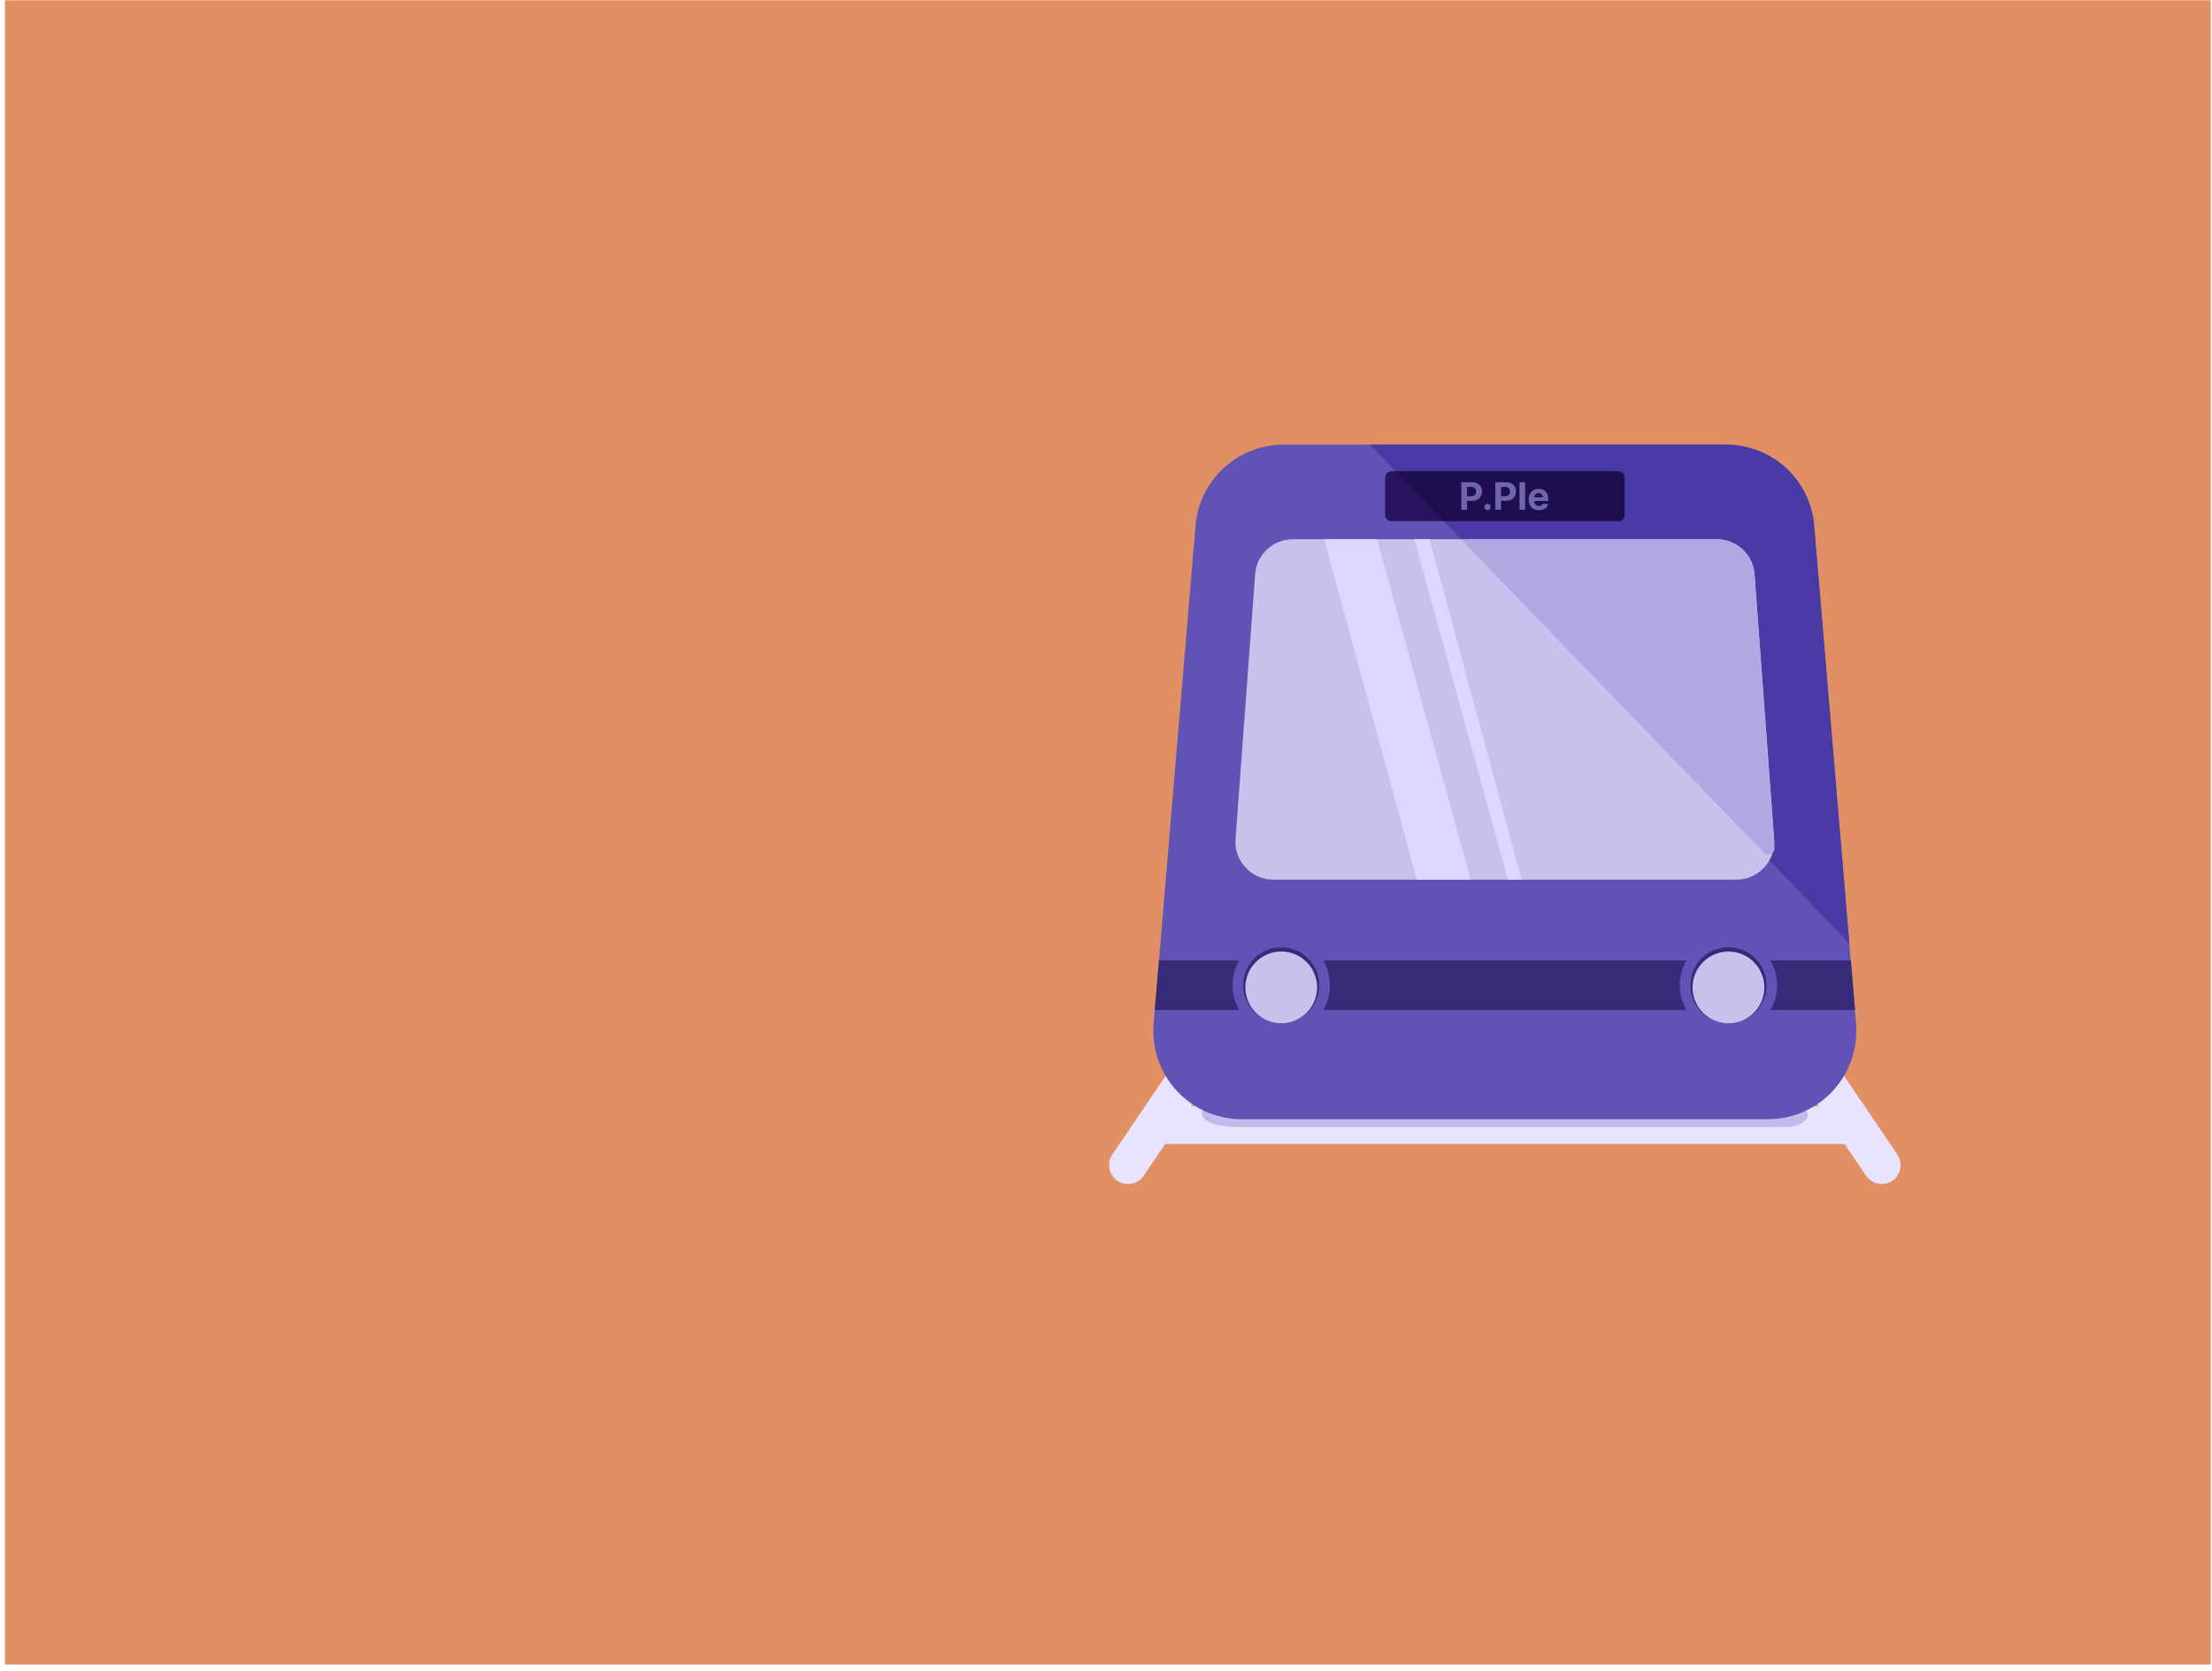
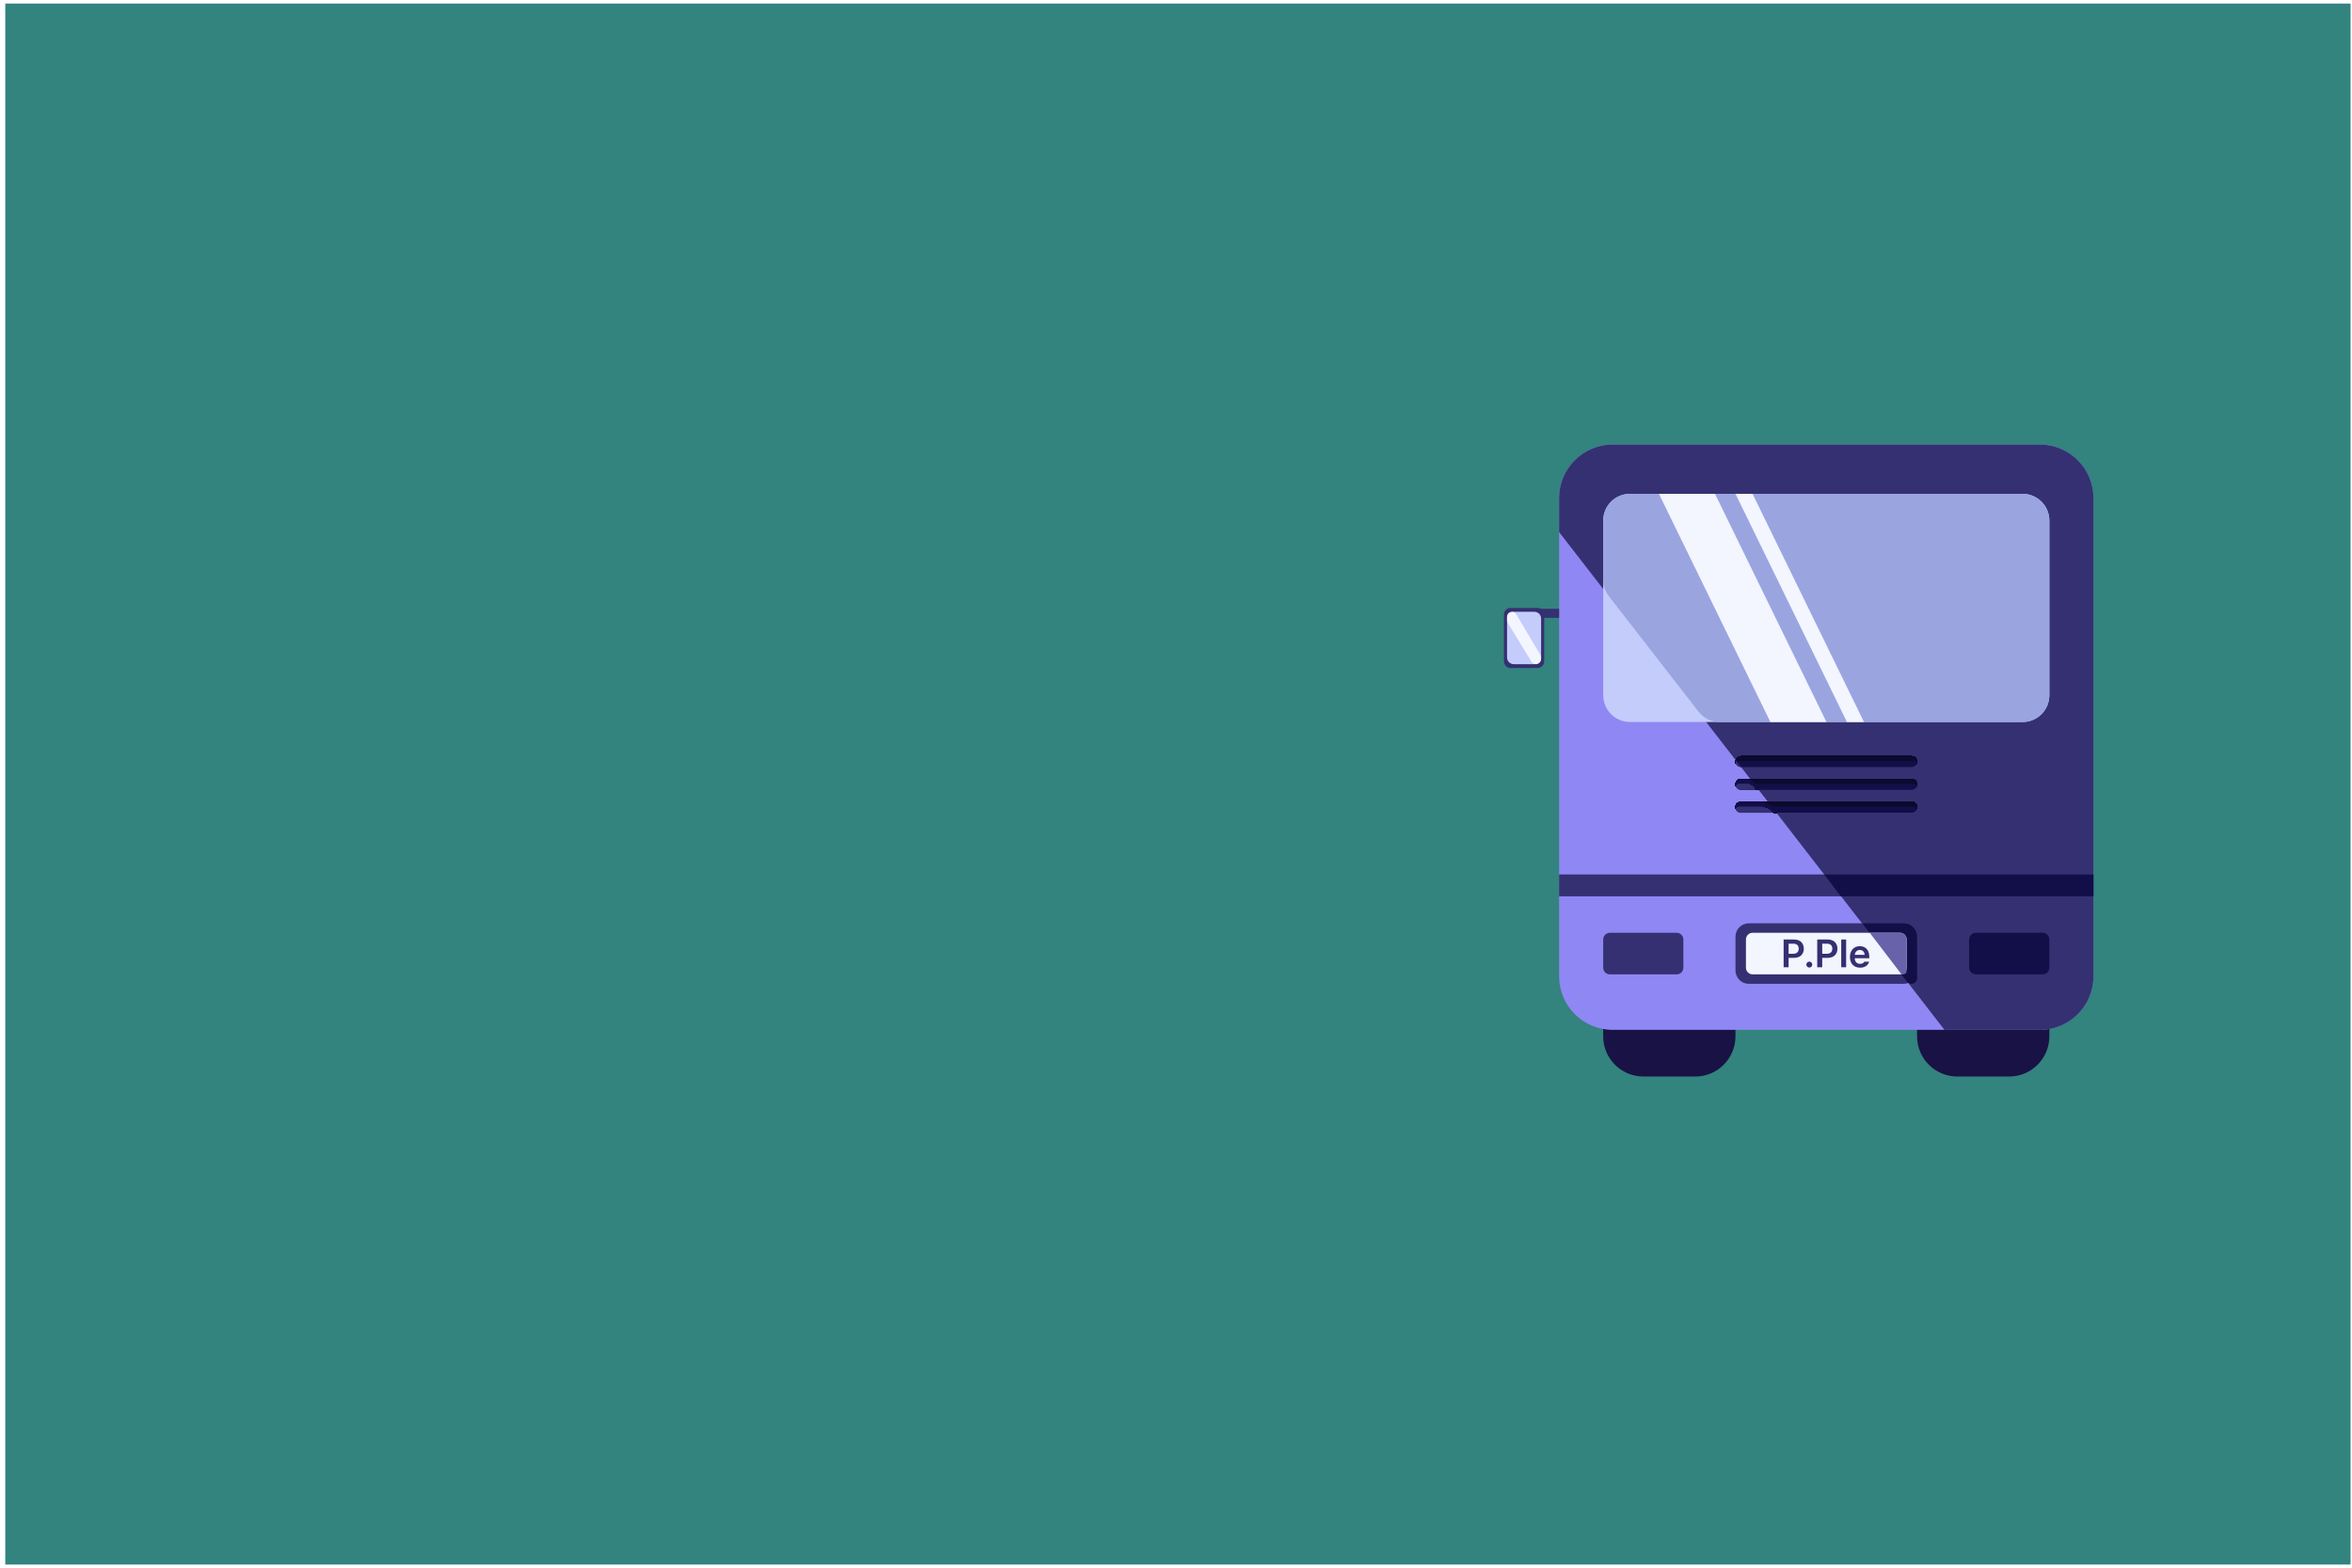
- <svg xmlns="http://www.w3.org/2000/svg" width="351" height="265" viewBox="0 0 351 265" fill="none">
-   <rect x="0.787" y="0.045" width="350" height="264" fill="#E09064" />
-   <rect x="189.389" y="164.148" width="6" height="25.951" rx="3" transform="rotate(34.148 189.389 164.148)" fill="#E8E4FF" />
-   <rect width="6" height="26.854" rx="3" transform="matrix(-0.827591 0.561332 0.561332 0.827591 287.68 163.4)" fill="#E8E4FF" />
-   <rect x="181.559" y="175.473" width="114.424" height="6" rx="3" fill="#E8E4FF" />
-   <path d="M285.464 175.473H191.868C191.228 175.473 190.709 175.991 190.709 176.631C190.709 176.98 190.863 177.314 191.141 177.523C192.209 178.325 193.345 178.778 197.19 178.778C200.712 178.778 256.035 178.759 283.257 178.778C285.011 178.778 285.915 178.326 286.546 177.64C286.744 177.425 286.832 177.134 286.832 176.841C286.832 176.085 286.22 175.473 285.464 175.473Z" fill="#C2BBEA" />
-   <path d="M189.708 83.366C190.318 76.114 196.382 70.539 203.659 70.539H273.915C281.192 70.539 287.256 76.114 287.866 83.366L294.511 162.366C295.198 170.532 288.755 177.539 280.56 177.539H197.014C188.819 177.539 182.377 170.532 183.063 162.366L189.708 83.366Z" fill="#6053B5" />
-   <path d="M273.917 70.539H217.393L293.459 149.685L287.868 83.363C287.256 76.113 281.193 70.539 273.917 70.539Z" fill="#493AA5" />
-   <path d="M199.165 91.096C199.397 87.963 202.006 85.539 205.148 85.539H272.426C275.568 85.539 278.178 87.963 278.41 91.096L281.521 133.096C281.778 136.575 279.025 139.539 275.537 139.539H202.037C198.549 139.539 195.796 136.575 196.053 133.096L199.165 91.096Z" fill="#C7C1EB" />
-   <path d="M272.422 85.539H231.805L279.877 135.232C280.527 135.904 281.662 135.395 281.593 134.463L278.406 91.099C278.176 87.965 275.565 85.539 272.422 85.539Z" fill="#B0A8E2" />
-   <path d="M224.814 139.539L210.119 85.539H218.516L233.367 139.539H224.814Z" fill="#DCD7FF" />
-   <path d="M239.277 139.539L224.426 85.539H226.836L241.454 139.539H239.277Z" fill="#DCD7FF" />
-   <rect x="219.787" y="74.762" width="38" height="7.91" rx="1" fill="#27145C" />
-   <path d="M257.787 81.672V75.762C257.787 75.209 257.339 74.762 256.787 74.762H221.49L228.805 82.365C228.993 82.561 229.254 82.672 229.526 82.672H256.787C257.339 82.672 257.787 82.224 257.787 81.672Z" fill="#1F0E4F" />
-   <path d="M183.246 160.229L183.902 152.365H293.703L294.355 160.229H183.246Z" fill="#362B79" />
-   <circle cx="274.271" cy="156.298" r="7.728" fill="#6053B5" />
-   <circle cx="203.304" cy="156.298" r="7.728" fill="#6053B5" />
-   <circle cx="274.271" cy="156.298" r="6.034" fill="#362B79" />
-   <circle cx="203.304" cy="156.298" r="6.034" fill="#362B79" />
-   <circle cx="274.271" cy="156.638" r="5.694" fill="#C7C1EB" />
-   <circle cx="203.304" cy="156.638" r="5.694" fill="#C7C1EB" />
-   <path d="M231.885 80.87V76.498H233.6C234.593 76.498 235.164 77.111 235.164 77.972C235.164 78.844 234.584 79.445 233.576 79.445H232.791V80.87H231.885ZM232.791 78.714H233.431C233.968 78.714 234.231 78.412 234.228 77.972C234.231 77.537 233.968 77.244 233.431 77.241H232.791V78.714Z" fill="#6F66A9" />
-   <path d="M236.039 80.924C235.756 80.924 235.526 80.698 235.532 80.417C235.526 80.139 235.756 79.913 236.039 79.916C236.308 79.913 236.541 80.139 236.541 80.417C236.541 80.698 236.308 80.924 236.039 80.924Z" fill="#6F66A9" />
-   <path d="M237.277 80.87V76.498H238.992C239.986 76.498 240.556 77.111 240.556 77.972C240.556 78.844 239.977 79.445 238.968 79.445H238.183V80.87H237.277ZM238.183 78.714H238.823C239.361 78.714 239.623 78.412 239.62 77.972C239.623 77.537 239.361 77.244 238.823 77.241H238.183V78.714Z" fill="#6F66A9" />
-   <path d="M242.006 76.498V80.87H241.112V76.498H242.006Z" fill="#6F66A9" />
-   <path d="M244.186 80.937C243.18 80.933 242.564 80.284 242.567 79.246C242.564 78.234 243.189 77.549 244.15 77.549C245.01 77.549 245.689 78.092 245.689 79.21V79.463H243.449C243.449 79.958 243.742 80.263 244.204 80.266C244.509 80.263 244.726 80.13 244.814 79.934H245.665C245.538 80.541 244.995 80.933 244.186 80.937ZM243.449 78.901H244.844C244.841 78.503 244.566 78.216 244.168 78.219C243.757 78.216 243.467 78.524 243.449 78.901Z" fill="#6F66A9" />
+ <svg xmlns="http://www.w3.org/2000/svg" width="351" height="234" viewBox="0 0 351 234" fill="none">
+   <rect x="0.787" y="0.531" width="350" height="233" fill="#33837E" />
+   <path d="M239.252 143.816C239.252 140.503 241.938 137.816 245.252 137.816H252.992C256.306 137.816 258.992 140.503 258.992 143.816V154.686C258.992 158 256.306 160.686 252.992 160.686H245.252C241.938 160.686 239.252 158 239.252 154.686V143.816Z" fill="#191244" />
+   <path d="M286.094 143.816C286.094 140.503 288.78 137.816 292.094 137.816H299.834C303.147 137.816 305.834 140.503 305.834 143.816V154.686C305.834 158 303.147 160.686 299.834 160.686H292.094C288.78 160.686 286.094 158 286.094 154.686V143.816Z" fill="#191244" />
+   <path d="M232.672 74.359C232.672 69.941 236.254 66.359 240.672 66.359H304.415C308.834 66.359 312.415 69.941 312.415 74.359V145.722C312.415 150.14 308.834 153.722 304.415 153.722H240.672C236.254 153.722 232.672 150.14 232.672 145.722V74.359Z" fill="#8F87F3" />
+   <path d="M304.415 66.359H240.672C236.254 66.359 232.672 69.941 232.672 74.359V79.412L290.184 153.722H304.415C308.834 153.722 312.415 150.14 312.415 145.722V74.359C312.415 69.941 308.834 66.359 304.415 66.359Z" fill="#353071" />
+   <path d="M232.672 130.523H312.415V133.79H232.672V130.523Z" fill="#353071" />
+   <path d="M312.415 133.79V130.523H272.242L274.701 133.79H312.415Z" fill="#120E47" />
+   <path d="M239.254 77.711C239.254 75.502 241.045 73.711 243.254 73.711H301.834C304.043 73.711 305.834 75.502 305.834 77.711V103.772C305.834 105.981 304.043 107.772 301.834 107.772H243.254C241.045 107.772 239.254 105.981 239.254 103.772V77.711Z" fill="#C3CCFB" />
+   <path d="M301.834 73.711H243.254C241.045 73.711 239.254 75.502 239.254 77.711V86.531C239.254 87.419 239.55 88.282 240.094 88.983L253.478 106.225C254.236 107.201 255.402 107.772 256.638 107.772H301.834C304.043 107.772 305.834 105.981 305.834 103.772V77.711C305.834 75.502 304.043 73.711 301.834 73.711Z" fill="#9AA5E0" />
+   <path d="M247.57 73.711H255.936L272.569 107.772H264.203L247.57 73.711Z" fill="#F3F5FF" />
+   <path d="M258.994 73.711H261.539L278.171 107.772H275.627L258.994 73.711Z" fill="#F3F5FF" />
+   <path d="M258.994 139.816C258.994 138.712 259.89 137.816 260.994 137.816H284.095C285.199 137.816 286.095 138.712 286.095 139.816V144.851C286.095 145.955 285.199 146.851 284.095 146.851H260.994C259.89 146.851 258.994 145.955 258.994 144.851V139.816Z" fill="#353071" />
+   <path d="M286.096 146.005V139.816C286.096 138.712 285.2 137.816 284.096 137.816H277.912L284.579 146.519C284.739 146.728 284.987 146.851 285.25 146.851C285.717 146.851 286.096 146.472 286.096 146.005Z" fill="#120E47" />
+   <path d="M260.555 140.23C260.555 139.678 261.002 139.23 261.555 139.23H283.536C284.089 139.23 284.536 139.678 284.536 140.23V144.438C284.536 144.991 284.089 145.438 283.536 145.438H261.555C261.002 145.438 260.555 144.991 260.555 144.438V140.23Z" fill="#F3F5FF" />
+   <path d="M284.536 144.938V140.23C284.536 139.678 284.089 139.23 283.536 139.23H279.031L283.771 145.438H284.036C284.312 145.438 284.536 145.215 284.536 144.938Z" fill="#6762AA" />
+   <path d="M239.254 140.23C239.254 139.678 239.702 139.23 240.254 139.23H250.215C250.767 139.23 251.215 139.678 251.215 140.23V144.438C251.215 144.991 250.767 145.438 250.215 145.438H240.254C239.702 145.438 239.254 144.991 239.254 144.438V140.23Z" fill="#353071" />
+   <path d="M266.178 144.376V140.234H267.734C268.683 140.234 269.189 140.812 269.192 141.607C269.189 142.399 268.677 142.974 267.722 142.974H266.921V144.376H266.178ZM266.921 142.362H267.619C268.18 142.359 268.432 142.045 268.432 141.607C268.432 141.164 268.18 140.858 267.619 140.858H266.921V142.362Z" fill="#353071" />
+   <path d="M270.016 144.422C269.77 144.422 269.567 144.221 269.57 143.975C269.567 143.735 269.77 143.538 270.016 143.535C270.253 143.538 270.456 143.735 270.456 143.975C270.456 144.221 270.253 144.422 270.016 144.422Z" fill="#353071" />
+   <path d="M271.194 144.376V140.234H272.75C273.7 140.234 274.206 140.812 274.209 141.607C274.206 142.399 273.694 142.974 272.739 142.974H271.938V144.376H271.194ZM271.938 142.362H272.636C273.196 142.359 273.448 142.045 273.448 141.607C273.448 141.164 273.196 140.858 272.636 140.858H271.938V142.362Z" fill="#353071" />
+   <path d="M275.507 140.234V144.376H274.775V140.234H275.507Z" fill="#353071" />
+   <path d="M277.584 144.439C276.649 144.439 276.074 143.815 276.074 142.843C276.074 141.882 276.657 141.23 277.544 141.23C278.305 141.23 278.962 141.707 278.962 142.797V143.026H276.795C276.806 143.555 277.118 143.87 277.59 143.867C277.91 143.87 278.124 143.732 278.219 143.546H278.934C278.802 144.084 278.305 144.439 277.584 144.439ZM276.797 142.528H278.265C278.262 142.105 277.976 141.796 277.555 141.796C277.118 141.796 276.823 142.133 276.797 142.528Z" fill="#353071" />
+   <path d="M293.873 140.23C293.873 139.678 294.321 139.23 294.873 139.23H304.834C305.387 139.23 305.834 139.678 305.834 140.23V144.438C305.834 144.991 305.387 145.438 304.834 145.438H294.873C294.321 145.438 293.873 144.991 293.873 144.438V140.23Z" fill="#120E47" />
+   <rect x="228.75" y="90.869" width="3.923" height="1.351" fill="#353071" />
+   <path d="M224.441 91.742C224.441 91.19 224.889 90.742 225.441 90.742H229.45C230.002 90.742 230.45 91.19 230.45 91.742V98.716C230.45 99.269 230.002 99.716 229.45 99.716H225.441C224.889 99.716 224.441 99.269 224.441 98.716V91.742Z" fill="#353071" />
+   <path d="M224.904 92.32C224.904 91.768 225.352 91.32 225.904 91.32H228.987C229.539 91.32 229.987 91.768 229.987 92.32V98.138C229.987 98.69 229.539 99.138 228.987 99.138H225.904C225.352 99.138 224.904 98.69 224.904 98.138V92.32Z" fill="#C3CCFB" />
+   <path d="M229.987 98.354V98.187C229.987 98.016 229.94 97.848 229.853 97.701L226.269 91.679C226.137 91.457 225.897 91.32 225.638 91.32C225.233 91.32 224.904 91.649 224.904 92.055V92.514C224.904 92.697 224.955 92.877 225.05 93.034L228.532 98.761C228.674 98.995 228.929 99.138 229.202 99.138C229.636 99.138 229.987 98.787 229.987 98.354Z" fill="#F3F5FF" />
+   <g filter="url(#filter0_i_569_27156)">
+     <rect x="258.994" y="112.875" width="27.101" height="1.619" rx="0.81" fill="#120E47" />
+   </g>
+   <path d="M258.994 113.422V113.654C258.994 114.118 259.37 114.494 259.834 114.494L258.994 113.422Z" fill="#353071" />
+   <g filter="url(#filter1_i_569_27156)">
+     <rect x="258.994" y="116.281" width="27.101" height="1.619" rx="0.81" fill="#120E47" />
+   </g>
+   <g filter="url(#filter2_i_569_27156)">
+     <path d="M260.484 116.281H259.804C259.357 116.281 258.994 116.644 258.994 117.091C258.994 117.538 259.357 117.901 259.804 117.901H262.473L261.661 116.857C261.379 116.494 260.944 116.281 260.484 116.281Z" fill="#353071" />
+   </g>
+   <g filter="url(#filter3_i_569_27156)">
+     <rect x="258.994" y="119.691" width="27.101" height="1.619" rx="0.81" fill="#120D47" />
+   </g>
+   <g filter="url(#filter4_i_569_27156)">
+     <path d="M262.251 119.691H259.804C259.357 119.691 258.994 120.054 258.994 120.501C258.994 120.948 259.357 121.311 259.804 121.311H265.105L264.817 120.943C264.2 120.153 263.254 119.691 262.251 119.691Z" fill="#353071" />
+   </g>
+   <defs>
+     <filter id="filter0_i_569_27156" x="258.994" y="112.875" width="27.102" height="1.819" filterUnits="userSpaceOnUse" color-interpolation-filters="sRGB">
+       <feFlood flood-opacity="0" result="BackgroundImageFix" />
+       <feBlend mode="normal" in="SourceGraphic" in2="BackgroundImageFix" result="shape" />
+       <feColorMatrix in="SourceAlpha" type="matrix" values="0 0 0 0 0 0 0 0 0 0 0 0 0 0 0 0 0 0 127 0" result="hardAlpha" />
+       <feOffset dy="0.7" />
+       <feGaussianBlur stdDeviation="0.1" />
+       <feComposite in2="hardAlpha" operator="arithmetic" k2="-1" k3="1" />
+       <feColorMatrix type="matrix" values="0 0 0 0 0.047 0 0 0 0 0.035 0 0 0 0 0.183 0 0 0 1 0" />
+       <feBlend mode="normal" in2="shape" result="effect1_innerShadow_569_27156" />
+     </filter>
+     <filter id="filter1_i_569_27156" x="258.994" y="116.281" width="27.102" height="1.821" filterUnits="userSpaceOnUse" color-interpolation-filters="sRGB">
+       <feFlood flood-opacity="0" result="BackgroundImageFix" />
+       <feBlend mode="normal" in="SourceGraphic" in2="BackgroundImageFix" result="shape" />
+       <feColorMatrix in="SourceAlpha" type="matrix" values="0 0 0 0 0 0 0 0 0 0 0 0 0 0 0 0 0 0 127 0" result="hardAlpha" />
+       <feOffset dy="0.7" />
+       <feGaussianBlur stdDeviation="0.1" />
+       <feComposite in2="hardAlpha" operator="arithmetic" k2="-1" k3="1" />
+       <feColorMatrix type="matrix" values="0 0 0 0 0.047 0 0 0 0 0.035 0 0 0 0 0.183 0 0 0 1 0" />
+       <feBlend mode="normal" in2="shape" result="effect1_innerShadow_569_27156" />
+     </filter>
+     <filter id="filter2_i_569_27156" x="258.994" y="116.281" width="3.479" height="1.821" filterUnits="userSpaceOnUse" color-interpolation-filters="sRGB">
+       <feFlood flood-opacity="0" result="BackgroundImageFix" />
+       <feBlend mode="normal" in="SourceGraphic" in2="BackgroundImageFix" result="shape" />
+       <feColorMatrix in="SourceAlpha" type="matrix" values="0 0 0 0 0 0 0 0 0 0 0 0 0 0 0 0 0 0 127 0" result="hardAlpha" />
+       <feOffset dy="0.7" />
+       <feGaussianBlur stdDeviation="0.1" />
+       <feComposite in2="hardAlpha" operator="arithmetic" k2="-1" k3="1" />
+       <feColorMatrix type="matrix" values="0 0 0 0 0.07 0 0 0 0 0.052 0 0 0 0 0.279 0 0 0 1 0" />
+       <feBlend mode="normal" in2="shape" result="effect1_innerShadow_569_27156" />
+     </filter>
+     <filter id="filter3_i_569_27156" x="258.994" y="119.691" width="27.102" height="1.821" filterUnits="userSpaceOnUse" color-interpolation-filters="sRGB">
+       <feFlood flood-opacity="0" result="BackgroundImageFix" />
+       <feBlend mode="normal" in="SourceGraphic" in2="BackgroundImageFix" result="shape" />
+       <feColorMatrix in="SourceAlpha" type="matrix" values="0 0 0 0 0 0 0 0 0 0 0 0 0 0 0 0 0 0 127 0" result="hardAlpha" />
+       <feOffset dy="0.7" />
+       <feGaussianBlur stdDeviation="0.1" />
+       <feComposite in2="hardAlpha" operator="arithmetic" k2="-1" k3="1" />
+       <feColorMatrix type="matrix" values="0 0 0 0 0.047 0 0 0 0 0.035 0 0 0 0 0.183 0 0 0 1 0" />
+       <feBlend mode="normal" in2="shape" result="effect1_innerShadow_569_27156" />
+     </filter>
+     <filter id="filter4_i_569_27156" x="258.994" y="119.691" width="6.111" height="1.821" filterUnits="userSpaceOnUse" color-interpolation-filters="sRGB">
+       <feFlood flood-opacity="0" result="BackgroundImageFix" />
+       <feBlend mode="normal" in="SourceGraphic" in2="BackgroundImageFix" result="shape" />
+       <feColorMatrix in="SourceAlpha" type="matrix" values="0 0 0 0 0 0 0 0 0 0 0 0 0 0 0 0 0 0 127 0" result="hardAlpha" />
+       <feOffset dy="0.7" />
+       <feGaussianBlur stdDeviation="0.1" />
+       <feComposite in2="hardAlpha" operator="arithmetic" k2="-1" k3="1" />
+       <feColorMatrix type="matrix" values="0 0 0 0 0.07 0 0 0 0 0.052 0 0 0 0 0.279 0 0 0 1 0" />
+       <feBlend mode="normal" in2="shape" result="effect1_innerShadow_569_27156" />
+     </filter>
+   </defs>
</svg>
